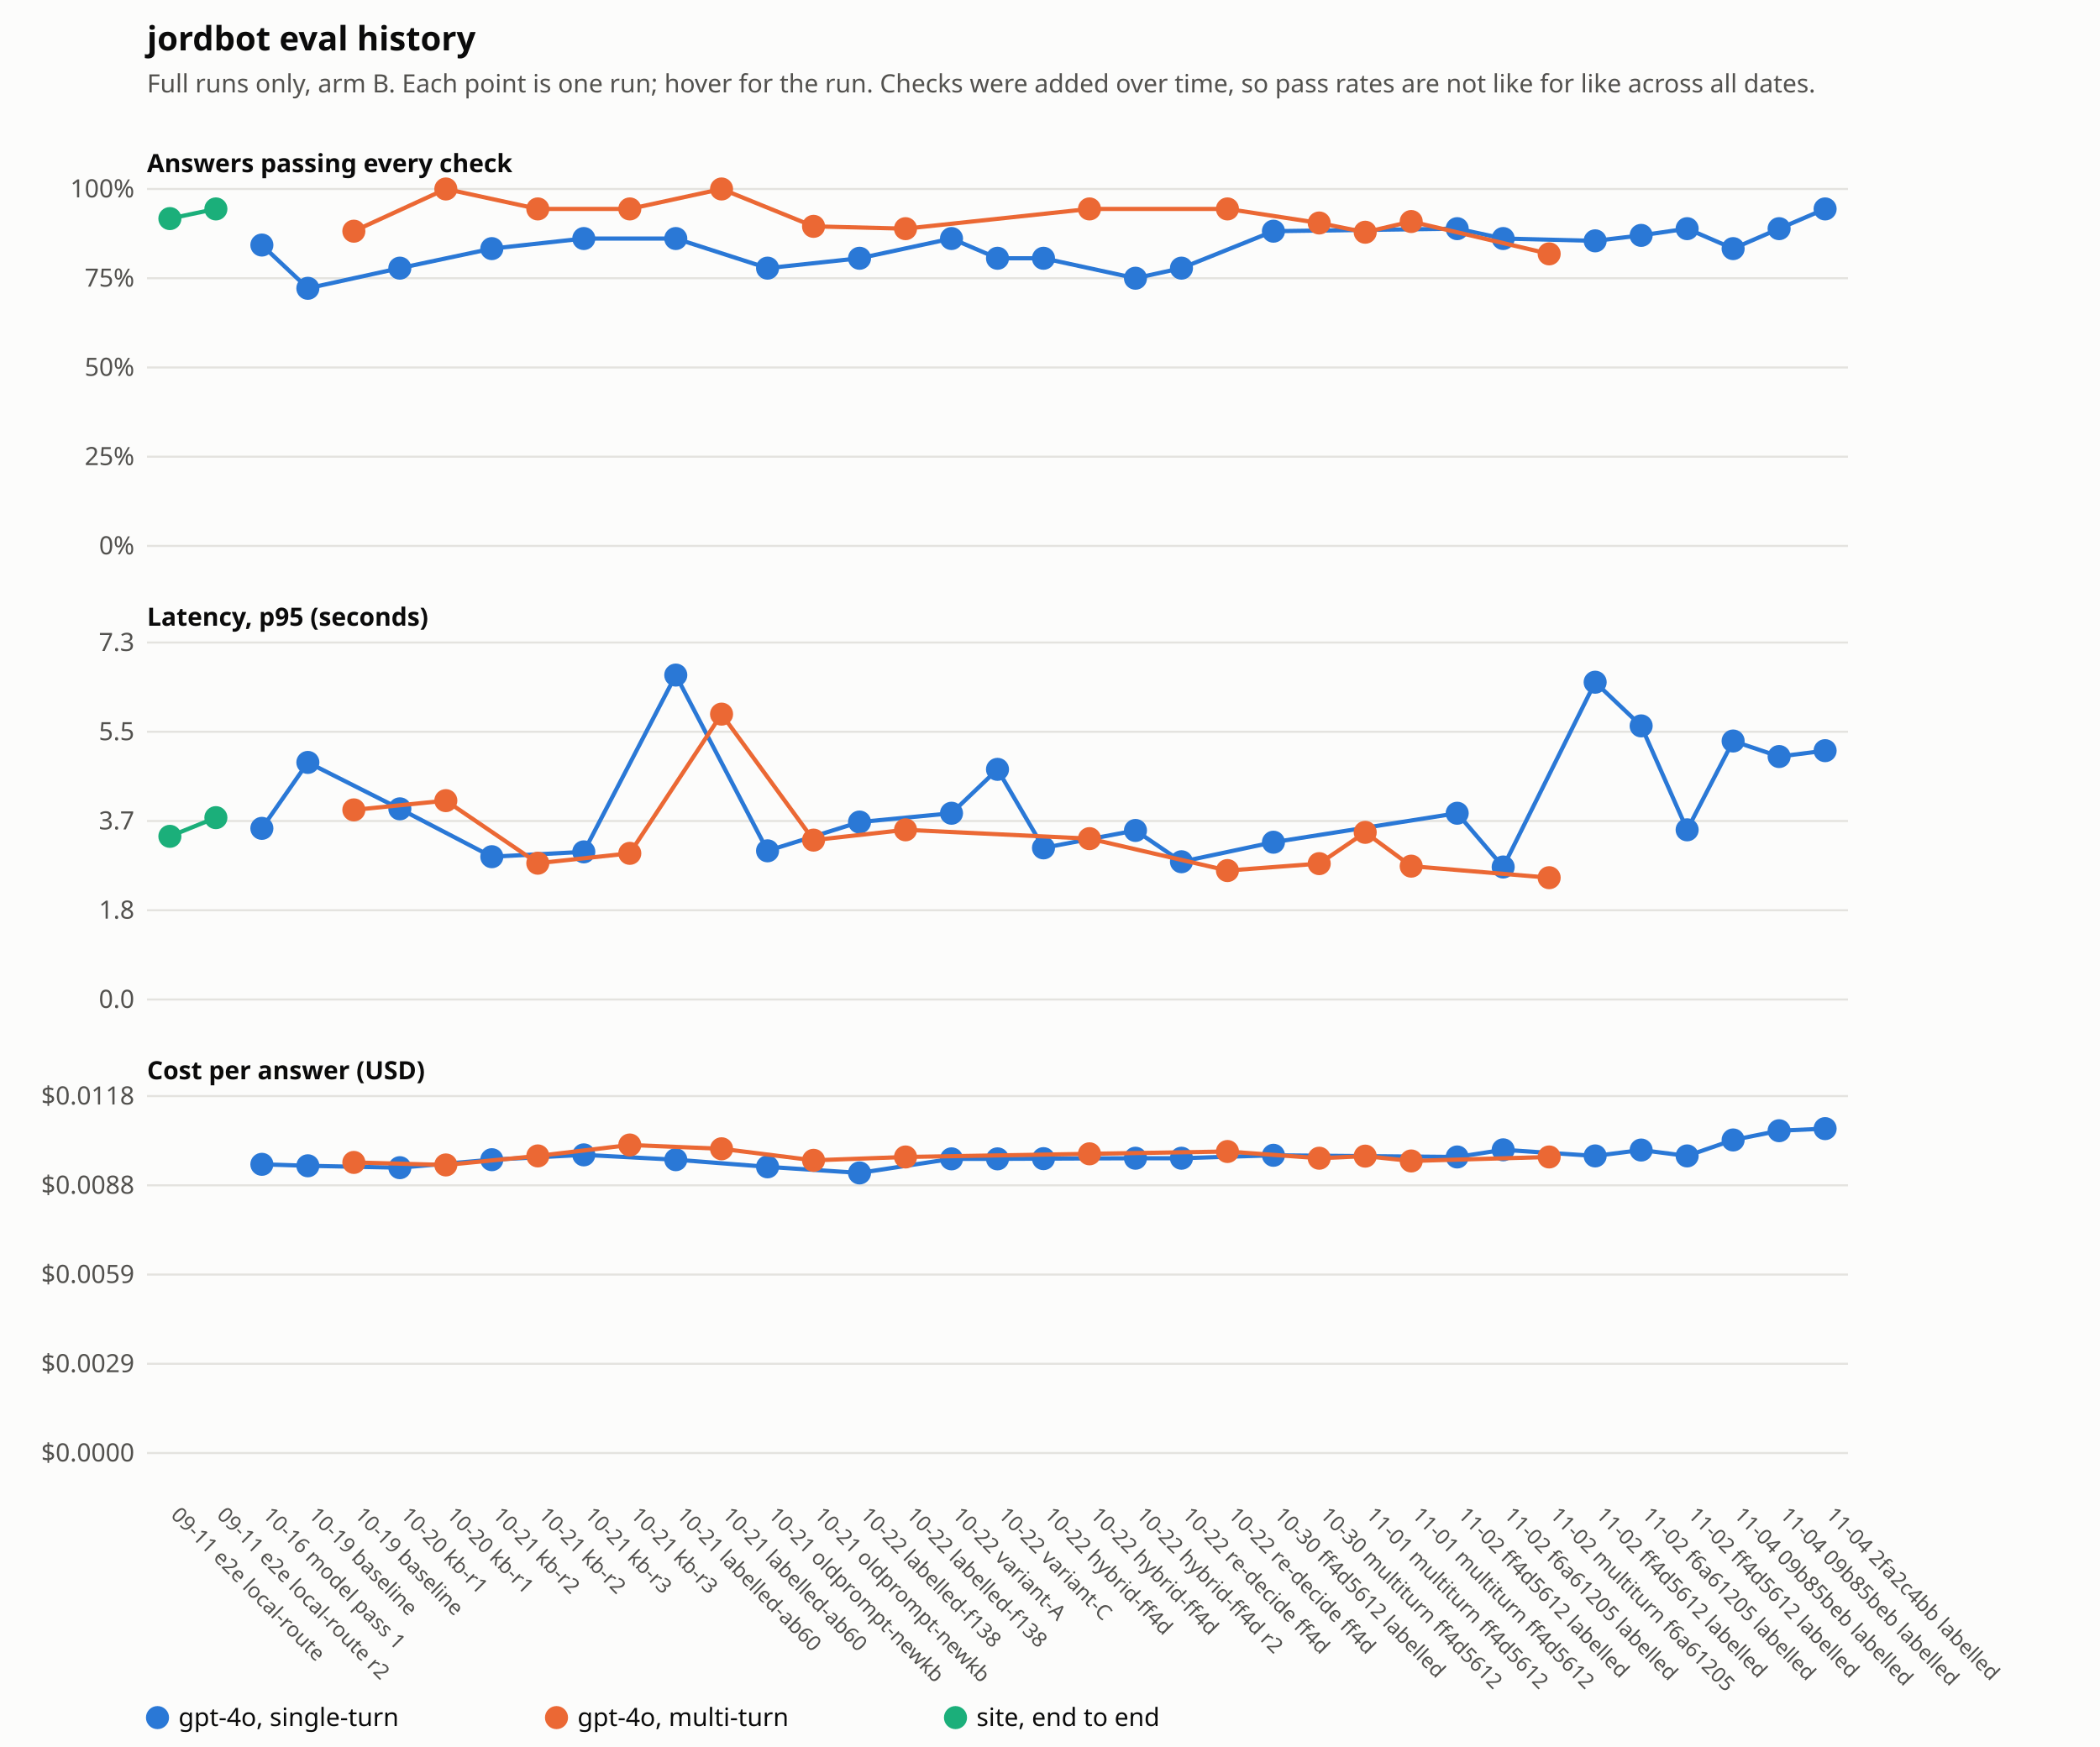
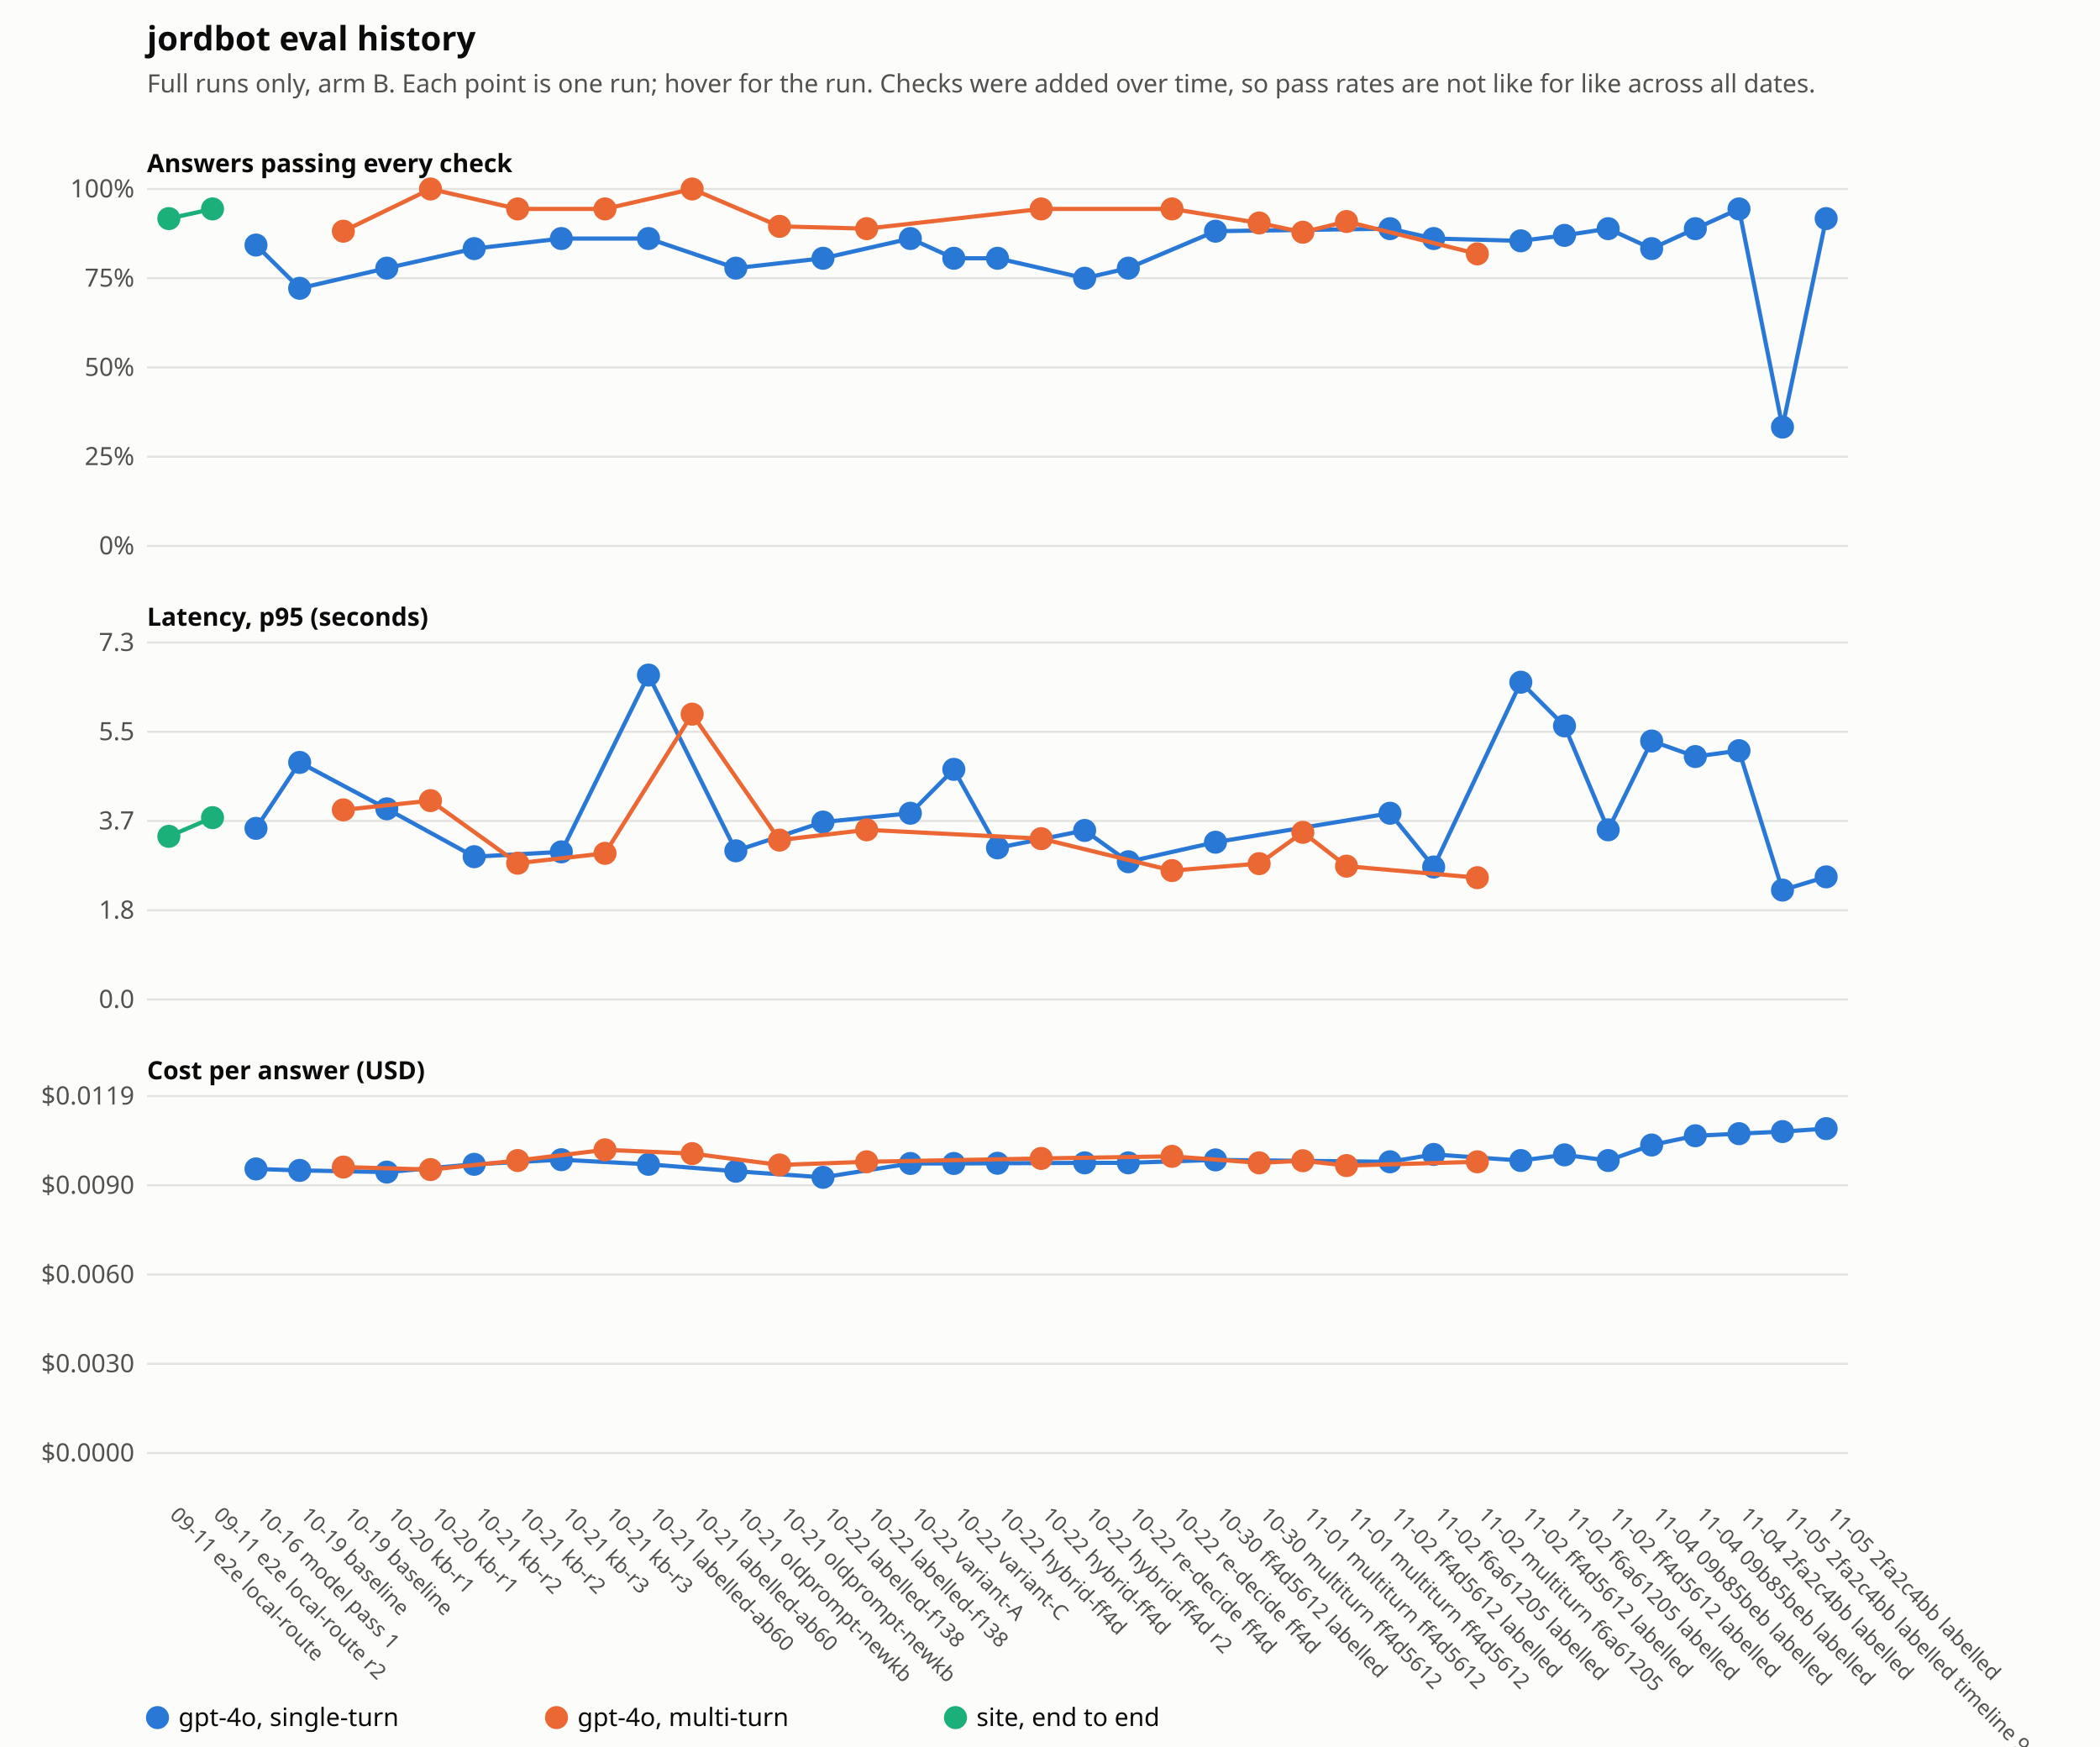
<svg xmlns="http://www.w3.org/2000/svg" viewBox="0 0 1000 832" width="1000" height="832" font-family="system-ui, sans-serif" font-size="12" role="img" aria-label="Eval history: pass rate, p95 latency and cost per answer by run">
  <style>.bg{fill:#fcfcfb}.t1{fill:#0b0b0b}.t2{fill:#52514e}.grid{stroke:#e4e3df}.s0{stroke:#2a78d6;fill:#2a78d6}.s1{stroke:#eb6834;fill:#eb6834}.s2{stroke:#1baf7a;fill:#1baf7a}@media (prefers-color-scheme: dark){.bg{fill:#1a1a19}.t1{fill:#f0efec}.t2{fill:#c3c2b7}.grid{stroke:#383835}.s0{stroke:#3987e5;fill:#3987e5}.s1{stroke:#d95926;fill:#d95926}.s2{stroke:#199e70;fill:#199e70}}</style>
  <rect class="bg" width="1000" height="832" />
  <text class="t1" x="70" y="24" font-size="16" font-weight="600">jordbot eval history</text>
  <text class="t2" x="70" y="44">Full runs only, arm B. Each point is one run; hover for the run. Checks were added over time, so pass rates are not like for like across all dates.</text>
  <text class="t1" x="70" y="82" font-weight="600">Answers passing every check</text>
  <line class="grid" x1="70" x2="880" y1="260.0" y2="260.0" />
  <text class="t2" x="64" y="264.0" text-anchor="end">0%</text>
  <line class="grid" x1="70" x2="880" y1="217.5" y2="217.5" />
  <text class="t2" x="64" y="221.5" text-anchor="end">25%</text>
  <line class="grid" x1="70" x2="880" y1="175.0" y2="175.0" />
  <text class="t2" x="64" y="179.0" text-anchor="end">50%</text>
  <line class="grid" x1="70" x2="880" y1="132.5" y2="132.5" />
  <text class="t2" x="64" y="136.5" text-anchor="end">75%</text>
  <line class="grid" x1="70" x2="880" y1="90.0" y2="90.0" />
  <text class="t2" x="64" y="94.0" text-anchor="end">100%</text>
-   <polyline class="s0" fill="none" stroke-width="2" points="124.7,116.7 146.6,137.3 190.4,127.7 234.2,118.4 278.0,113.6 321.8,113.6 365.5,127.7 409.3,123.0 453.1,113.6 475.0,123.0 496.9,123.0 540.7,132.5 562.6,127.7 606.4,110.1 693.9,108.9 715.8,113.6 759.6,114.7 781.5,112.1 803.4,108.9 825.3,118.4 847.2,108.9 869.1,99.5" style="fill:none" />
-   <circle class="s0" cx="124.7" cy="116.7" r="4.5" stroke="#fcfcfb" stroke-width="2" />
-   <circle class="s0" cx="146.6" cy="137.3" r="4.5" stroke="#fcfcfb" stroke-width="2" />
-   <circle class="s0" cx="190.4" cy="127.7" r="4.5" stroke="#fcfcfb" stroke-width="2" />
-   <circle class="s0" cx="234.2" cy="118.4" r="4.5" stroke="#fcfcfb" stroke-width="2" />
-   <circle class="s0" cx="278.0" cy="113.6" r="4.5" stroke="#fcfcfb" stroke-width="2" />
-   <circle class="s0" cx="321.8" cy="113.6" r="4.5" stroke="#fcfcfb" stroke-width="2" />
-   <circle class="s0" cx="365.5" cy="127.7" r="4.5" stroke="#fcfcfb" stroke-width="2" />
-   <circle class="s0" cx="409.3" cy="123.0" r="4.5" stroke="#fcfcfb" stroke-width="2" />
-   <circle class="s0" cx="453.1" cy="113.6" r="4.5" stroke="#fcfcfb" stroke-width="2" />
+   <polyline class="s0" fill="none" stroke-width="2" points="121.9,116.7 142.7,137.3 184.2,127.7 225.8,118.4 267.3,113.6 308.8,113.6 350.4,127.7 391.9,123.0 433.5,113.6 454.2,123.0 475.0,123.0 516.5,132.5 537.3,127.7 578.8,110.1 661.9,108.9 682.7,113.6 724.2,114.7 745.0,112.1 765.8,108.9 786.5,118.4 807.3,108.9 828.1,99.5 848.8,203.4 869.6,104.1" style="fill:none" />
+   <circle class="s0" cx="121.9" cy="116.7" r="4.5" stroke="#fcfcfb" stroke-width="2" />
+   <circle class="s0" cx="142.7" cy="137.3" r="4.5" stroke="#fcfcfb" stroke-width="2" />
+   <circle class="s0" cx="184.2" cy="127.7" r="4.5" stroke="#fcfcfb" stroke-width="2" />
+   <circle class="s0" cx="225.8" cy="118.4" r="4.5" stroke="#fcfcfb" stroke-width="2" />
+   <circle class="s0" cx="267.3" cy="113.6" r="4.5" stroke="#fcfcfb" stroke-width="2" />
+   <circle class="s0" cx="308.8" cy="113.6" r="4.5" stroke="#fcfcfb" stroke-width="2" />
+   <circle class="s0" cx="350.4" cy="127.7" r="4.5" stroke="#fcfcfb" stroke-width="2" />
+   <circle class="s0" cx="391.9" cy="123.0" r="4.5" stroke="#fcfcfb" stroke-width="2" />
+   <circle class="s0" cx="433.5" cy="113.6" r="4.5" stroke="#fcfcfb" stroke-width="2" />
+   <circle class="s0" cx="454.2" cy="123.0" r="4.5" stroke="#fcfcfb" stroke-width="2" />
  <circle class="s0" cx="475.0" cy="123.0" r="4.5" stroke="#fcfcfb" stroke-width="2" />
-   <circle class="s0" cx="496.9" cy="123.0" r="4.5" stroke="#fcfcfb" stroke-width="2" />
-   <circle class="s0" cx="540.7" cy="132.5" r="4.5" stroke="#fcfcfb" stroke-width="2" />
-   <circle class="s0" cx="562.6" cy="127.7" r="4.5" stroke="#fcfcfb" stroke-width="2" />
-   <circle class="s0" cx="606.4" cy="110.1" r="4.5" stroke="#fcfcfb" stroke-width="2" />
-   <circle class="s0" cx="693.9" cy="108.9" r="4.5" stroke="#fcfcfb" stroke-width="2" />
-   <circle class="s0" cx="715.8" cy="113.6" r="4.5" stroke="#fcfcfb" stroke-width="2" />
-   <circle class="s0" cx="759.6" cy="114.7" r="4.5" stroke="#fcfcfb" stroke-width="2" />
-   <circle class="s0" cx="781.5" cy="112.1" r="4.5" stroke="#fcfcfb" stroke-width="2" />
-   <circle class="s0" cx="803.4" cy="108.9" r="4.5" stroke="#fcfcfb" stroke-width="2" />
-   <circle class="s0" cx="825.3" cy="118.4" r="4.5" stroke="#fcfcfb" stroke-width="2" />
-   <circle class="s0" cx="847.2" cy="108.9" r="4.5" stroke="#fcfcfb" stroke-width="2" />
-   <circle class="s0" cx="869.1" cy="99.5" r="4.5" stroke="#fcfcfb" stroke-width="2" />
-   <polyline class="s1" fill="none" stroke-width="2" points="168.5,110.1 212.3,90.0 256.1,99.5 299.9,99.5 343.6,90.0 387.4,107.8 431.2,108.9 518.8,99.5 584.5,99.5 628.2,106.2 650.1,110.6 672.0,105.5 737.7,120.9" style="fill:none" />
-   <circle class="s1" cx="168.5" cy="110.1" r="4.5" stroke="#fcfcfb" stroke-width="2" />
-   <circle class="s1" cx="212.3" cy="90.0" r="4.5" stroke="#fcfcfb" stroke-width="2" />
-   <circle class="s1" cx="256.1" cy="99.5" r="4.5" stroke="#fcfcfb" stroke-width="2" />
-   <circle class="s1" cx="299.9" cy="99.5" r="4.5" stroke="#fcfcfb" stroke-width="2" />
-   <circle class="s1" cx="343.6" cy="90.0" r="4.5" stroke="#fcfcfb" stroke-width="2" />
-   <circle class="s1" cx="387.4" cy="107.8" r="4.5" stroke="#fcfcfb" stroke-width="2" />
-   <circle class="s1" cx="431.2" cy="108.9" r="4.5" stroke="#fcfcfb" stroke-width="2" />
-   <circle class="s1" cx="518.8" cy="99.5" r="4.5" stroke="#fcfcfb" stroke-width="2" />
-   <circle class="s1" cx="584.5" cy="99.5" r="4.5" stroke="#fcfcfb" stroke-width="2" />
-   <circle class="s1" cx="628.2" cy="106.2" r="4.5" stroke="#fcfcfb" stroke-width="2" />
-   <circle class="s1" cx="650.1" cy="110.6" r="4.5" stroke="#fcfcfb" stroke-width="2" />
-   <circle class="s1" cx="672.0" cy="105.5" r="4.5" stroke="#fcfcfb" stroke-width="2" />
-   <circle class="s1" cx="737.7" cy="120.9" r="4.5" stroke="#fcfcfb" stroke-width="2" />
-   <polyline class="s2" fill="none" stroke-width="2" points="80.9,104.1 102.8,99.5" style="fill:none" />
-   <circle class="s2" cx="80.9" cy="104.1" r="4.5" stroke="#fcfcfb" stroke-width="2" />
-   <circle class="s2" cx="102.8" cy="99.5" r="4.5" stroke="#fcfcfb" stroke-width="2" />
+   <circle class="s0" cx="516.5" cy="132.5" r="4.5" stroke="#fcfcfb" stroke-width="2" />
+   <circle class="s0" cx="537.3" cy="127.7" r="4.5" stroke="#fcfcfb" stroke-width="2" />
+   <circle class="s0" cx="578.8" cy="110.1" r="4.5" stroke="#fcfcfb" stroke-width="2" />
+   <circle class="s0" cx="661.9" cy="108.9" r="4.5" stroke="#fcfcfb" stroke-width="2" />
+   <circle class="s0" cx="682.7" cy="113.6" r="4.5" stroke="#fcfcfb" stroke-width="2" />
+   <circle class="s0" cx="724.2" cy="114.7" r="4.5" stroke="#fcfcfb" stroke-width="2" />
+   <circle class="s0" cx="745.0" cy="112.1" r="4.5" stroke="#fcfcfb" stroke-width="2" />
+   <circle class="s0" cx="765.8" cy="108.9" r="4.5" stroke="#fcfcfb" stroke-width="2" />
+   <circle class="s0" cx="786.5" cy="118.4" r="4.5" stroke="#fcfcfb" stroke-width="2" />
+   <circle class="s0" cx="807.3" cy="108.9" r="4.5" stroke="#fcfcfb" stroke-width="2" />
+   <circle class="s0" cx="828.1" cy="99.5" r="4.5" stroke="#fcfcfb" stroke-width="2" />
+   <circle class="s0" cx="848.8" cy="203.4" r="4.5" stroke="#fcfcfb" stroke-width="2" />
+   <circle class="s0" cx="869.6" cy="104.1" r="4.5" stroke="#fcfcfb" stroke-width="2" />
+   <polyline class="s1" fill="none" stroke-width="2" points="163.5,110.1 205.0,90.0 246.5,99.5 288.1,99.5 329.6,90.0 371.2,107.8 412.7,108.9 495.8,99.5 558.1,99.5 599.6,106.2 620.4,110.6 641.2,105.5 703.5,120.9" style="fill:none" />
+   <circle class="s1" cx="163.5" cy="110.1" r="4.5" stroke="#fcfcfb" stroke-width="2" />
+   <circle class="s1" cx="205.0" cy="90.0" r="4.5" stroke="#fcfcfb" stroke-width="2" />
+   <circle class="s1" cx="246.5" cy="99.5" r="4.5" stroke="#fcfcfb" stroke-width="2" />
+   <circle class="s1" cx="288.1" cy="99.5" r="4.5" stroke="#fcfcfb" stroke-width="2" />
+   <circle class="s1" cx="329.6" cy="90.0" r="4.5" stroke="#fcfcfb" stroke-width="2" />
+   <circle class="s1" cx="371.2" cy="107.8" r="4.5" stroke="#fcfcfb" stroke-width="2" />
+   <circle class="s1" cx="412.7" cy="108.9" r="4.5" stroke="#fcfcfb" stroke-width="2" />
+   <circle class="s1" cx="495.8" cy="99.5" r="4.5" stroke="#fcfcfb" stroke-width="2" />
+   <circle class="s1" cx="558.1" cy="99.5" r="4.5" stroke="#fcfcfb" stroke-width="2" />
+   <circle class="s1" cx="599.6" cy="106.2" r="4.5" stroke="#fcfcfb" stroke-width="2" />
+   <circle class="s1" cx="620.4" cy="110.6" r="4.5" stroke="#fcfcfb" stroke-width="2" />
+   <circle class="s1" cx="641.2" cy="105.5" r="4.5" stroke="#fcfcfb" stroke-width="2" />
+   <circle class="s1" cx="703.5" cy="120.9" r="4.5" stroke="#fcfcfb" stroke-width="2" />
+   <polyline class="s2" fill="none" stroke-width="2" points="80.4,104.1 101.2,99.5" style="fill:none" />
+   <circle class="s2" cx="80.4" cy="104.1" r="4.5" stroke="#fcfcfb" stroke-width="2" />
+   <circle class="s2" cx="101.2" cy="99.5" r="4.5" stroke="#fcfcfb" stroke-width="2" />
  <text class="t1" x="70" y="298" font-weight="600">Latency, p95 (seconds)</text>
  <line class="grid" x1="70" x2="880" y1="476.0" y2="476.0" />
  <text class="t2" x="64" y="480.0" text-anchor="end">0.0</text>
  <line class="grid" x1="70" x2="880" y1="433.5" y2="433.5" />
  <text class="t2" x="64" y="437.5" text-anchor="end">1.8</text>
  <line class="grid" x1="70" x2="880" y1="391.0" y2="391.0" />
  <text class="t2" x="64" y="395.0" text-anchor="end">3.7</text>
  <line class="grid" x1="70" x2="880" y1="348.5" y2="348.5" />
  <text class="t2" x="64" y="352.5" text-anchor="end">5.5</text>
  <line class="grid" x1="70" x2="880" y1="306.0" y2="306.0" />
  <text class="t2" x="64" y="310.0" text-anchor="end">7.3</text>
-   <polyline class="s0" fill="none" stroke-width="2" points="124.7,394.5 146.6,363.1 190.4,385.2 234.2,408.0 278.0,405.7 321.8,321.5 365.5,405.2 409.3,391.5 453.1,387.3 475.0,366.4 496.9,403.8 540.7,395.5 562.6,410.4 606.4,401.1 693.9,387.3 715.8,412.9 759.6,324.9 781.5,345.7 803.4,395.2 825.3,352.9 847.2,360.3 869.1,357.5" style="fill:none" />
-   <circle class="s0" cx="124.7" cy="394.5" r="4.5" stroke="#fcfcfb" stroke-width="2" />
-   <circle class="s0" cx="146.6" cy="363.1" r="4.5" stroke="#fcfcfb" stroke-width="2" />
-   <circle class="s0" cx="190.4" cy="385.2" r="4.5" stroke="#fcfcfb" stroke-width="2" />
-   <circle class="s0" cx="234.2" cy="408.0" r="4.5" stroke="#fcfcfb" stroke-width="2" />
-   <circle class="s0" cx="278.0" cy="405.7" r="4.5" stroke="#fcfcfb" stroke-width="2" />
-   <circle class="s0" cx="321.8" cy="321.5" r="4.5" stroke="#fcfcfb" stroke-width="2" />
-   <circle class="s0" cx="365.5" cy="405.2" r="4.5" stroke="#fcfcfb" stroke-width="2" />
-   <circle class="s0" cx="409.3" cy="391.5" r="4.5" stroke="#fcfcfb" stroke-width="2" />
-   <circle class="s0" cx="453.1" cy="387.3" r="4.5" stroke="#fcfcfb" stroke-width="2" />
-   <circle class="s0" cx="475.0" cy="366.4" r="4.5" stroke="#fcfcfb" stroke-width="2" />
-   <circle class="s0" cx="496.9" cy="403.8" r="4.5" stroke="#fcfcfb" stroke-width="2" />
-   <circle class="s0" cx="540.7" cy="395.5" r="4.5" stroke="#fcfcfb" stroke-width="2" />
-   <circle class="s0" cx="562.6" cy="410.4" r="4.5" stroke="#fcfcfb" stroke-width="2" />
-   <circle class="s0" cx="606.4" cy="401.1" r="4.5" stroke="#fcfcfb" stroke-width="2" />
-   <circle class="s0" cx="693.9" cy="387.3" r="4.5" stroke="#fcfcfb" stroke-width="2" />
-   <circle class="s0" cx="715.8" cy="412.9" r="4.5" stroke="#fcfcfb" stroke-width="2" />
-   <circle class="s0" cx="759.6" cy="324.9" r="4.5" stroke="#fcfcfb" stroke-width="2" />
-   <circle class="s0" cx="781.5" cy="345.7" r="4.5" stroke="#fcfcfb" stroke-width="2" />
-   <circle class="s0" cx="803.4" cy="395.2" r="4.5" stroke="#fcfcfb" stroke-width="2" />
-   <circle class="s0" cx="825.3" cy="352.9" r="4.5" stroke="#fcfcfb" stroke-width="2" />
-   <circle class="s0" cx="847.2" cy="360.3" r="4.5" stroke="#fcfcfb" stroke-width="2" />
-   <circle class="s0" cx="869.1" cy="357.5" r="4.5" stroke="#fcfcfb" stroke-width="2" />
-   <polyline class="s1" fill="none" stroke-width="2" points="168.5,385.7 212.3,381.3 256.1,411.1 299.9,406.4 343.6,340.1 387.4,400.1 431.2,395.2 518.8,399.4 584.5,414.6 628.2,411.3 650.1,396.4 672.0,412.5 737.7,418.0" style="fill:none" />
-   <circle class="s1" cx="168.5" cy="385.7" r="4.5" stroke="#fcfcfb" stroke-width="2" />
-   <circle class="s1" cx="212.3" cy="381.3" r="4.5" stroke="#fcfcfb" stroke-width="2" />
-   <circle class="s1" cx="256.1" cy="411.1" r="4.5" stroke="#fcfcfb" stroke-width="2" />
-   <circle class="s1" cx="299.9" cy="406.4" r="4.5" stroke="#fcfcfb" stroke-width="2" />
-   <circle class="s1" cx="343.6" cy="340.1" r="4.5" stroke="#fcfcfb" stroke-width="2" />
-   <circle class="s1" cx="387.4" cy="400.1" r="4.5" stroke="#fcfcfb" stroke-width="2" />
-   <circle class="s1" cx="431.2" cy="395.2" r="4.5" stroke="#fcfcfb" stroke-width="2" />
-   <circle class="s1" cx="518.8" cy="399.4" r="4.5" stroke="#fcfcfb" stroke-width="2" />
-   <circle class="s1" cx="584.5" cy="414.6" r="4.5" stroke="#fcfcfb" stroke-width="2" />
-   <circle class="s1" cx="628.2" cy="411.3" r="4.5" stroke="#fcfcfb" stroke-width="2" />
-   <circle class="s1" cx="650.1" cy="396.4" r="4.5" stroke="#fcfcfb" stroke-width="2" />
-   <circle class="s1" cx="672.0" cy="412.5" r="4.5" stroke="#fcfcfb" stroke-width="2" />
-   <circle class="s1" cx="737.7" cy="418.0" r="4.5" stroke="#fcfcfb" stroke-width="2" />
-   <polyline class="s2" fill="none" stroke-width="2" points="80.9,398.3 102.8,389.4" style="fill:none" />
-   <circle class="s2" cx="80.9" cy="398.3" r="4.5" stroke="#fcfcfb" stroke-width="2" />
-   <circle class="s2" cx="102.8" cy="389.4" r="4.5" stroke="#fcfcfb" stroke-width="2" />
+   <polyline class="s0" fill="none" stroke-width="2" points="121.9,394.5 142.7,363.1 184.2,385.2 225.8,408.0 267.3,405.7 308.8,321.5 350.4,405.2 391.9,391.5 433.5,387.3 454.2,366.4 475.0,403.8 516.5,395.5 537.3,410.4 578.8,401.1 661.9,387.3 682.7,412.9 724.2,324.9 745.0,345.7 765.8,395.2 786.5,352.9 807.3,360.3 828.1,357.5 848.8,423.9 869.6,417.6" style="fill:none" />
+   <circle class="s0" cx="121.9" cy="394.5" r="4.5" stroke="#fcfcfb" stroke-width="2" />
+   <circle class="s0" cx="142.7" cy="363.1" r="4.5" stroke="#fcfcfb" stroke-width="2" />
+   <circle class="s0" cx="184.2" cy="385.2" r="4.5" stroke="#fcfcfb" stroke-width="2" />
+   <circle class="s0" cx="225.8" cy="408.0" r="4.5" stroke="#fcfcfb" stroke-width="2" />
+   <circle class="s0" cx="267.3" cy="405.7" r="4.5" stroke="#fcfcfb" stroke-width="2" />
+   <circle class="s0" cx="308.8" cy="321.5" r="4.5" stroke="#fcfcfb" stroke-width="2" />
+   <circle class="s0" cx="350.4" cy="405.2" r="4.5" stroke="#fcfcfb" stroke-width="2" />
+   <circle class="s0" cx="391.9" cy="391.5" r="4.5" stroke="#fcfcfb" stroke-width="2" />
+   <circle class="s0" cx="433.5" cy="387.3" r="4.5" stroke="#fcfcfb" stroke-width="2" />
+   <circle class="s0" cx="454.2" cy="366.4" r="4.5" stroke="#fcfcfb" stroke-width="2" />
+   <circle class="s0" cx="475.0" cy="403.8" r="4.5" stroke="#fcfcfb" stroke-width="2" />
+   <circle class="s0" cx="516.5" cy="395.5" r="4.5" stroke="#fcfcfb" stroke-width="2" />
+   <circle class="s0" cx="537.3" cy="410.4" r="4.5" stroke="#fcfcfb" stroke-width="2" />
+   <circle class="s0" cx="578.8" cy="401.1" r="4.5" stroke="#fcfcfb" stroke-width="2" />
+   <circle class="s0" cx="661.9" cy="387.3" r="4.5" stroke="#fcfcfb" stroke-width="2" />
+   <circle class="s0" cx="682.7" cy="412.9" r="4.5" stroke="#fcfcfb" stroke-width="2" />
+   <circle class="s0" cx="724.2" cy="324.9" r="4.5" stroke="#fcfcfb" stroke-width="2" />
+   <circle class="s0" cx="745.0" cy="345.7" r="4.5" stroke="#fcfcfb" stroke-width="2" />
+   <circle class="s0" cx="765.8" cy="395.2" r="4.5" stroke="#fcfcfb" stroke-width="2" />
+   <circle class="s0" cx="786.5" cy="352.9" r="4.5" stroke="#fcfcfb" stroke-width="2" />
+   <circle class="s0" cx="807.3" cy="360.3" r="4.5" stroke="#fcfcfb" stroke-width="2" />
+   <circle class="s0" cx="828.1" cy="357.5" r="4.5" stroke="#fcfcfb" stroke-width="2" />
+   <circle class="s0" cx="848.8" cy="423.9" r="4.5" stroke="#fcfcfb" stroke-width="2" />
+   <circle class="s0" cx="869.6" cy="417.6" r="4.5" stroke="#fcfcfb" stroke-width="2" />
+   <polyline class="s1" fill="none" stroke-width="2" points="163.5,385.7 205.0,381.3 246.5,411.1 288.1,406.4 329.6,340.1 371.2,400.1 412.7,395.2 495.8,399.4 558.1,414.6 599.6,411.3 620.4,396.4 641.2,412.5 703.5,418.0" style="fill:none" />
+   <circle class="s1" cx="163.5" cy="385.7" r="4.5" stroke="#fcfcfb" stroke-width="2" />
+   <circle class="s1" cx="205.0" cy="381.3" r="4.5" stroke="#fcfcfb" stroke-width="2" />
+   <circle class="s1" cx="246.5" cy="411.1" r="4.5" stroke="#fcfcfb" stroke-width="2" />
+   <circle class="s1" cx="288.1" cy="406.4" r="4.5" stroke="#fcfcfb" stroke-width="2" />
+   <circle class="s1" cx="329.6" cy="340.1" r="4.5" stroke="#fcfcfb" stroke-width="2" />
+   <circle class="s1" cx="371.2" cy="400.1" r="4.5" stroke="#fcfcfb" stroke-width="2" />
+   <circle class="s1" cx="412.7" cy="395.2" r="4.5" stroke="#fcfcfb" stroke-width="2" />
+   <circle class="s1" cx="495.8" cy="399.4" r="4.5" stroke="#fcfcfb" stroke-width="2" />
+   <circle class="s1" cx="558.1" cy="414.6" r="4.5" stroke="#fcfcfb" stroke-width="2" />
+   <circle class="s1" cx="599.6" cy="411.3" r="4.5" stroke="#fcfcfb" stroke-width="2" />
+   <circle class="s1" cx="620.4" cy="396.4" r="4.5" stroke="#fcfcfb" stroke-width="2" />
+   <circle class="s1" cx="641.2" cy="412.5" r="4.5" stroke="#fcfcfb" stroke-width="2" />
+   <circle class="s1" cx="703.5" cy="418.0" r="4.5" stroke="#fcfcfb" stroke-width="2" />
+   <polyline class="s2" fill="none" stroke-width="2" points="80.4,398.3 101.2,389.4" style="fill:none" />
+   <circle class="s2" cx="80.4" cy="398.3" r="4.5" stroke="#fcfcfb" stroke-width="2" />
+   <circle class="s2" cx="101.2" cy="389.4" r="4.5" stroke="#fcfcfb" stroke-width="2" />
  <text class="t1" x="70" y="514" font-weight="600">Cost per answer (USD)</text>
  <line class="grid" x1="70" x2="880" y1="692.0" y2="692.0" />
  <text class="t2" x="64" y="696.0" text-anchor="end">$0.0000</text>
  <line class="grid" x1="70" x2="880" y1="649.5" y2="649.5" />
-   <text class="t2" x="64" y="653.5" text-anchor="end">$0.0029</text>
+   <text class="t2" x="64" y="653.5" text-anchor="end">$0.0030</text>
  <line class="grid" x1="70" x2="880" y1="607.0" y2="607.0" />
-   <text class="t2" x="64" y="611.0" text-anchor="end">$0.0059</text>
+   <text class="t2" x="64" y="611.0" text-anchor="end">$0.0060</text>
  <line class="grid" x1="70" x2="880" y1="564.5" y2="564.5" />
-   <text class="t2" x="64" y="568.5" text-anchor="end">$0.0088</text>
+   <text class="t2" x="64" y="568.5" text-anchor="end">$0.0090</text>
  <line class="grid" x1="70" x2="880" y1="522.0" y2="522.0" />
-   <text class="t2" x="64" y="526.0" text-anchor="end">$0.0118</text>
-   <polyline class="s0" fill="none" stroke-width="2" points="124.7,554.5 146.6,555.2 190.4,556.1 234.2,552.3 278.0,550.0 321.8,552.3 365.5,555.7 409.3,558.6 453.1,551.9 475.0,551.9 496.9,551.8 540.7,551.6 562.6,551.6 606.4,550.2 693.9,551.0 715.8,547.6 759.6,550.5 781.5,547.7 803.4,550.5 825.3,542.9 847.2,538.5 869.1,537.5" style="fill:none" />
-   <circle class="s0" cx="124.7" cy="554.5" r="4.5" stroke="#fcfcfb" stroke-width="2" />
-   <circle class="s0" cx="146.6" cy="555.2" r="4.5" stroke="#fcfcfb" stroke-width="2" />
-   <circle class="s0" cx="190.4" cy="556.1" r="4.5" stroke="#fcfcfb" stroke-width="2" />
-   <circle class="s0" cx="234.2" cy="552.3" r="4.5" stroke="#fcfcfb" stroke-width="2" />
-   <circle class="s0" cx="278.0" cy="550.0" r="4.5" stroke="#fcfcfb" stroke-width="2" />
-   <circle class="s0" cx="321.8" cy="552.3" r="4.5" stroke="#fcfcfb" stroke-width="2" />
-   <circle class="s0" cx="365.5" cy="555.7" r="4.5" stroke="#fcfcfb" stroke-width="2" />
-   <circle class="s0" cx="409.3" cy="558.6" r="4.5" stroke="#fcfcfb" stroke-width="2" />
-   <circle class="s0" cx="453.1" cy="551.9" r="4.5" stroke="#fcfcfb" stroke-width="2" />
-   <circle class="s0" cx="475.0" cy="551.9" r="4.5" stroke="#fcfcfb" stroke-width="2" />
-   <circle class="s0" cx="496.9" cy="551.8" r="4.5" stroke="#fcfcfb" stroke-width="2" />
-   <circle class="s0" cx="540.7" cy="551.6" r="4.5" stroke="#fcfcfb" stroke-width="2" />
-   <circle class="s0" cx="562.6" cy="551.6" r="4.5" stroke="#fcfcfb" stroke-width="2" />
-   <circle class="s0" cx="606.4" cy="550.2" r="4.5" stroke="#fcfcfb" stroke-width="2" />
-   <circle class="s0" cx="693.9" cy="551.0" r="4.5" stroke="#fcfcfb" stroke-width="2" />
-   <circle class="s0" cx="715.8" cy="547.6" r="4.5" stroke="#fcfcfb" stroke-width="2" />
-   <circle class="s0" cx="759.6" cy="550.5" r="4.5" stroke="#fcfcfb" stroke-width="2" />
-   <circle class="s0" cx="781.5" cy="547.7" r="4.5" stroke="#fcfcfb" stroke-width="2" />
-   <circle class="s0" cx="803.4" cy="550.5" r="4.5" stroke="#fcfcfb" stroke-width="2" />
-   <circle class="s0" cx="825.3" cy="542.9" r="4.5" stroke="#fcfcfb" stroke-width="2" />
-   <circle class="s0" cx="847.2" cy="538.5" r="4.5" stroke="#fcfcfb" stroke-width="2" />
-   <circle class="s0" cx="869.1" cy="537.5" r="4.5" stroke="#fcfcfb" stroke-width="2" />
-   <polyline class="s1" fill="none" stroke-width="2" points="168.5,553.6 212.3,554.8 256.1,550.5 299.9,545.3 343.6,547.1 387.4,552.6 431.2,551.0 518.8,549.5 584.5,548.4 628.2,551.6 650.1,550.6 672.0,552.9 737.7,551.0" style="fill:none" />
-   <circle class="s1" cx="168.5" cy="553.6" r="4.5" stroke="#fcfcfb" stroke-width="2" />
-   <circle class="s1" cx="212.3" cy="554.8" r="4.5" stroke="#fcfcfb" stroke-width="2" />
-   <circle class="s1" cx="256.1" cy="550.5" r="4.5" stroke="#fcfcfb" stroke-width="2" />
-   <circle class="s1" cx="299.9" cy="545.3" r="4.5" stroke="#fcfcfb" stroke-width="2" />
-   <circle class="s1" cx="343.6" cy="547.1" r="4.5" stroke="#fcfcfb" stroke-width="2" />
-   <circle class="s1" cx="387.4" cy="552.6" r="4.5" stroke="#fcfcfb" stroke-width="2" />
-   <circle class="s1" cx="431.2" cy="551.0" r="4.5" stroke="#fcfcfb" stroke-width="2" />
-   <circle class="s1" cx="518.8" cy="549.5" r="4.5" stroke="#fcfcfb" stroke-width="2" />
-   <circle class="s1" cx="584.5" cy="548.4" r="4.5" stroke="#fcfcfb" stroke-width="2" />
-   <circle class="s1" cx="628.2" cy="551.6" r="4.5" stroke="#fcfcfb" stroke-width="2" />
-   <circle class="s1" cx="650.1" cy="550.6" r="4.5" stroke="#fcfcfb" stroke-width="2" />
-   <circle class="s1" cx="672.0" cy="552.9" r="4.5" stroke="#fcfcfb" stroke-width="2" />
-   <circle class="s1" cx="737.7" cy="551.0" r="4.5" stroke="#fcfcfb" stroke-width="2" />
-   <text class="t2" font-size="10" transform="translate(80.9,722) rotate(45)">09-11 e2e local-route</text>
-   <text class="t2" font-size="10" transform="translate(102.8,722) rotate(45)">09-11 e2e local-route r2</text>
-   <text class="t2" font-size="10" transform="translate(124.7,722) rotate(45)">10-16 model pass 1</text>
-   <text class="t2" font-size="10" transform="translate(146.6,722) rotate(45)">10-19 baseline</text>
-   <text class="t2" font-size="10" transform="translate(168.5,722) rotate(45)">10-19 baseline</text>
-   <text class="t2" font-size="10" transform="translate(190.4,722) rotate(45)">10-20 kb-r1</text>
-   <text class="t2" font-size="10" transform="translate(212.3,722) rotate(45)">10-20 kb-r1</text>
-   <text class="t2" font-size="10" transform="translate(234.2,722) rotate(45)">10-21 kb-r2</text>
-   <text class="t2" font-size="10" transform="translate(256.1,722) rotate(45)">10-21 kb-r2</text>
-   <text class="t2" font-size="10" transform="translate(278.0,722) rotate(45)">10-21 kb-r3</text>
-   <text class="t2" font-size="10" transform="translate(299.9,722) rotate(45)">10-21 kb-r3</text>
-   <text class="t2" font-size="10" transform="translate(321.8,722) rotate(45)">10-21 labelled-ab60</text>
-   <text class="t2" font-size="10" transform="translate(343.6,722) rotate(45)">10-21 labelled-ab60</text>
-   <text class="t2" font-size="10" transform="translate(365.5,722) rotate(45)">10-21 oldprompt-newkb</text>
-   <text class="t2" font-size="10" transform="translate(387.4,722) rotate(45)">10-21 oldprompt-newkb</text>
-   <text class="t2" font-size="10" transform="translate(409.3,722) rotate(45)">10-22 labelled-f138</text>
-   <text class="t2" font-size="10" transform="translate(431.2,722) rotate(45)">10-22 labelled-f138</text>
-   <text class="t2" font-size="10" transform="translate(453.1,722) rotate(45)">10-22 variant-A</text>
-   <text class="t2" font-size="10" transform="translate(475.0,722) rotate(45)">10-22 variant-C</text>
-   <text class="t2" font-size="10" transform="translate(496.9,722) rotate(45)">10-22 hybrid-ff4d</text>
-   <text class="t2" font-size="10" transform="translate(518.8,722) rotate(45)">10-22 hybrid-ff4d</text>
-   <text class="t2" font-size="10" transform="translate(540.7,722) rotate(45)">10-22 hybrid-ff4d r2</text>
-   <text class="t2" font-size="10" transform="translate(562.6,722) rotate(45)">10-22 re-decide ff4d</text>
-   <text class="t2" font-size="10" transform="translate(584.5,722) rotate(45)">10-22 re-decide ff4d</text>
-   <text class="t2" font-size="10" transform="translate(606.4,722) rotate(45)">10-30 ff4d5612 labelled</text>
-   <text class="t2" font-size="10" transform="translate(628.2,722) rotate(45)">10-30 multiturn ff4d5612</text>
-   <text class="t2" font-size="10" transform="translate(650.1,722) rotate(45)">11-01 multiturn ff4d5612</text>
-   <text class="t2" font-size="10" transform="translate(672.0,722) rotate(45)">11-01 multiturn ff4d5612</text>
-   <text class="t2" font-size="10" transform="translate(693.9,722) rotate(45)">11-02 ff4d5612 labelled</text>
-   <text class="t2" font-size="10" transform="translate(715.8,722) rotate(45)">11-02 f6a61205 labelled</text>
-   <text class="t2" font-size="10" transform="translate(737.7,722) rotate(45)">11-02 multiturn f6a61205</text>
-   <text class="t2" font-size="10" transform="translate(759.6,722) rotate(45)">11-02 ff4d5612 labelled</text>
-   <text class="t2" font-size="10" transform="translate(781.5,722) rotate(45)">11-02 f6a61205 labelled</text>
-   <text class="t2" font-size="10" transform="translate(803.4,722) rotate(45)">11-02 ff4d5612 labelled</text>
-   <text class="t2" font-size="10" transform="translate(825.3,722) rotate(45)">11-04 09b85beb labelled</text>
-   <text class="t2" font-size="10" transform="translate(847.2,722) rotate(45)">11-04 09b85beb labelled</text>
-   <text class="t2" font-size="10" transform="translate(869.1,722) rotate(45)">11-04 2fa2c4bb labelled</text>
+   <text class="t2" x="64" y="526.0" text-anchor="end">$0.0119</text>
+   <polyline class="s0" fill="none" stroke-width="2" points="121.9,556.7 142.7,557.4 184.2,558.2 225.8,554.5 267.3,552.3 308.8,554.5 350.4,557.8 391.9,560.7 433.5,554.1 454.2,554.1 475.0,554.0 516.5,553.8 537.3,553.8 578.8,552.4 661.9,553.3 682.7,549.8 724.2,552.7 745.0,550.0 765.8,552.7 786.5,545.3 807.3,540.9 828.1,539.9 848.8,538.9 869.6,537.5" style="fill:none" />
+   <circle class="s0" cx="121.9" cy="556.7" r="4.5" stroke="#fcfcfb" stroke-width="2" />
+   <circle class="s0" cx="142.7" cy="557.4" r="4.5" stroke="#fcfcfb" stroke-width="2" />
+   <circle class="s0" cx="184.2" cy="558.2" r="4.5" stroke="#fcfcfb" stroke-width="2" />
+   <circle class="s0" cx="225.8" cy="554.5" r="4.5" stroke="#fcfcfb" stroke-width="2" />
+   <circle class="s0" cx="267.3" cy="552.3" r="4.5" stroke="#fcfcfb" stroke-width="2" />
+   <circle class="s0" cx="308.8" cy="554.5" r="4.5" stroke="#fcfcfb" stroke-width="2" />
+   <circle class="s0" cx="350.4" cy="557.8" r="4.5" stroke="#fcfcfb" stroke-width="2" />
+   <circle class="s0" cx="391.9" cy="560.7" r="4.5" stroke="#fcfcfb" stroke-width="2" />
+   <circle class="s0" cx="433.5" cy="554.1" r="4.5" stroke="#fcfcfb" stroke-width="2" />
+   <circle class="s0" cx="454.2" cy="554.1" r="4.5" stroke="#fcfcfb" stroke-width="2" />
+   <circle class="s0" cx="475.0" cy="554.0" r="4.5" stroke="#fcfcfb" stroke-width="2" />
+   <circle class="s0" cx="516.5" cy="553.8" r="4.5" stroke="#fcfcfb" stroke-width="2" />
+   <circle class="s0" cx="537.3" cy="553.8" r="4.5" stroke="#fcfcfb" stroke-width="2" />
+   <circle class="s0" cx="578.8" cy="552.4" r="4.5" stroke="#fcfcfb" stroke-width="2" />
+   <circle class="s0" cx="661.9" cy="553.3" r="4.5" stroke="#fcfcfb" stroke-width="2" />
+   <circle class="s0" cx="682.7" cy="549.8" r="4.5" stroke="#fcfcfb" stroke-width="2" />
+   <circle class="s0" cx="724.2" cy="552.7" r="4.5" stroke="#fcfcfb" stroke-width="2" />
+   <circle class="s0" cx="745.0" cy="550.0" r="4.5" stroke="#fcfcfb" stroke-width="2" />
+   <circle class="s0" cx="765.8" cy="552.7" r="4.5" stroke="#fcfcfb" stroke-width="2" />
+   <circle class="s0" cx="786.5" cy="545.3" r="4.5" stroke="#fcfcfb" stroke-width="2" />
+   <circle class="s0" cx="807.3" cy="540.9" r="4.5" stroke="#fcfcfb" stroke-width="2" />
+   <circle class="s0" cx="828.1" cy="539.9" r="4.5" stroke="#fcfcfb" stroke-width="2" />
+   <circle class="s0" cx="848.8" cy="538.9" r="4.5" stroke="#fcfcfb" stroke-width="2" />
+   <circle class="s0" cx="869.6" cy="537.5" r="4.5" stroke="#fcfcfb" stroke-width="2" />
+   <polyline class="s1" fill="none" stroke-width="2" points="163.5,555.8 205.0,557.0 246.5,552.7 288.1,547.6 329.6,549.4 371.2,554.8 412.7,553.3 495.8,551.7 558.1,550.7 599.6,553.8 620.4,552.8 641.2,555.1 703.5,553.3" style="fill:none" />
+   <circle class="s1" cx="163.5" cy="555.8" r="4.5" stroke="#fcfcfb" stroke-width="2" />
+   <circle class="s1" cx="205.0" cy="557.0" r="4.5" stroke="#fcfcfb" stroke-width="2" />
+   <circle class="s1" cx="246.5" cy="552.7" r="4.5" stroke="#fcfcfb" stroke-width="2" />
+   <circle class="s1" cx="288.1" cy="547.6" r="4.5" stroke="#fcfcfb" stroke-width="2" />
+   <circle class="s1" cx="329.6" cy="549.4" r="4.5" stroke="#fcfcfb" stroke-width="2" />
+   <circle class="s1" cx="371.2" cy="554.8" r="4.5" stroke="#fcfcfb" stroke-width="2" />
+   <circle class="s1" cx="412.7" cy="553.3" r="4.5" stroke="#fcfcfb" stroke-width="2" />
+   <circle class="s1" cx="495.8" cy="551.7" r="4.5" stroke="#fcfcfb" stroke-width="2" />
+   <circle class="s1" cx="558.1" cy="550.7" r="4.5" stroke="#fcfcfb" stroke-width="2" />
+   <circle class="s1" cx="599.6" cy="553.8" r="4.5" stroke="#fcfcfb" stroke-width="2" />
+   <circle class="s1" cx="620.4" cy="552.8" r="4.5" stroke="#fcfcfb" stroke-width="2" />
+   <circle class="s1" cx="641.2" cy="555.1" r="4.5" stroke="#fcfcfb" stroke-width="2" />
+   <circle class="s1" cx="703.5" cy="553.3" r="4.5" stroke="#fcfcfb" stroke-width="2" />
+   <text class="t2" font-size="10" transform="translate(80.4,722) rotate(45)">09-11 e2e local-route</text>
+   <text class="t2" font-size="10" transform="translate(101.2,722) rotate(45)">09-11 e2e local-route r2</text>
+   <text class="t2" font-size="10" transform="translate(121.9,722) rotate(45)">10-16 model pass 1</text>
+   <text class="t2" font-size="10" transform="translate(142.7,722) rotate(45)">10-19 baseline</text>
+   <text class="t2" font-size="10" transform="translate(163.5,722) rotate(45)">10-19 baseline</text>
+   <text class="t2" font-size="10" transform="translate(184.2,722) rotate(45)">10-20 kb-r1</text>
+   <text class="t2" font-size="10" transform="translate(205.0,722) rotate(45)">10-20 kb-r1</text>
+   <text class="t2" font-size="10" transform="translate(225.8,722) rotate(45)">10-21 kb-r2</text>
+   <text class="t2" font-size="10" transform="translate(246.5,722) rotate(45)">10-21 kb-r2</text>
+   <text class="t2" font-size="10" transform="translate(267.3,722) rotate(45)">10-21 kb-r3</text>
+   <text class="t2" font-size="10" transform="translate(288.1,722) rotate(45)">10-21 kb-r3</text>
+   <text class="t2" font-size="10" transform="translate(308.8,722) rotate(45)">10-21 labelled-ab60</text>
+   <text class="t2" font-size="10" transform="translate(329.6,722) rotate(45)">10-21 labelled-ab60</text>
+   <text class="t2" font-size="10" transform="translate(350.4,722) rotate(45)">10-21 oldprompt-newkb</text>
+   <text class="t2" font-size="10" transform="translate(371.2,722) rotate(45)">10-21 oldprompt-newkb</text>
+   <text class="t2" font-size="10" transform="translate(391.9,722) rotate(45)">10-22 labelled-f138</text>
+   <text class="t2" font-size="10" transform="translate(412.7,722) rotate(45)">10-22 labelled-f138</text>
+   <text class="t2" font-size="10" transform="translate(433.5,722) rotate(45)">10-22 variant-A</text>
+   <text class="t2" font-size="10" transform="translate(454.2,722) rotate(45)">10-22 variant-C</text>
+   <text class="t2" font-size="10" transform="translate(475.0,722) rotate(45)">10-22 hybrid-ff4d</text>
+   <text class="t2" font-size="10" transform="translate(495.8,722) rotate(45)">10-22 hybrid-ff4d</text>
+   <text class="t2" font-size="10" transform="translate(516.5,722) rotate(45)">10-22 hybrid-ff4d r2</text>
+   <text class="t2" font-size="10" transform="translate(537.3,722) rotate(45)">10-22 re-decide ff4d</text>
+   <text class="t2" font-size="10" transform="translate(558.1,722) rotate(45)">10-22 re-decide ff4d</text>
+   <text class="t2" font-size="10" transform="translate(578.8,722) rotate(45)">10-30 ff4d5612 labelled</text>
+   <text class="t2" font-size="10" transform="translate(599.6,722) rotate(45)">10-30 multiturn ff4d5612</text>
+   <text class="t2" font-size="10" transform="translate(620.4,722) rotate(45)">11-01 multiturn ff4d5612</text>
+   <text class="t2" font-size="10" transform="translate(641.2,722) rotate(45)">11-01 multiturn ff4d5612</text>
+   <text class="t2" font-size="10" transform="translate(661.9,722) rotate(45)">11-02 ff4d5612 labelled</text>
+   <text class="t2" font-size="10" transform="translate(682.7,722) rotate(45)">11-02 f6a61205 labelled</text>
+   <text class="t2" font-size="10" transform="translate(703.5,722) rotate(45)">11-02 multiturn f6a61205</text>
+   <text class="t2" font-size="10" transform="translate(724.2,722) rotate(45)">11-02 ff4d5612 labelled</text>
+   <text class="t2" font-size="10" transform="translate(745.0,722) rotate(45)">11-02 f6a61205 labelled</text>
+   <text class="t2" font-size="10" transform="translate(765.8,722) rotate(45)">11-02 ff4d5612 labelled</text>
+   <text class="t2" font-size="10" transform="translate(786.5,722) rotate(45)">11-04 09b85beb labelled</text>
+   <text class="t2" font-size="10" transform="translate(807.3,722) rotate(45)">11-04 09b85beb labelled</text>
+   <text class="t2" font-size="10" transform="translate(828.1,722) rotate(45)">11-04 2fa2c4bb labelled</text>
+   <text class="t2" font-size="10" transform="translate(848.8,722) rotate(45)">11-05 2fa2c4bb labelled timeline 9e1492bd</text>
+   <text class="t2" font-size="10" transform="translate(869.6,722) rotate(45)">11-05 2fa2c4bb labelled</text>
  <circle class="s0" cx="75" cy="818" r="5" />
  <text class="t1" x="85" y="822">gpt-4o, single-turn</text>
  <circle class="s1" cx="265" cy="818" r="5" />
  <text class="t1" x="275" y="822">gpt-4o, multi-turn</text>
  <circle class="s2" cx="455" cy="818" r="5" />
  <text class="t1" x="465" y="822">site, end to end</text>
</svg>
